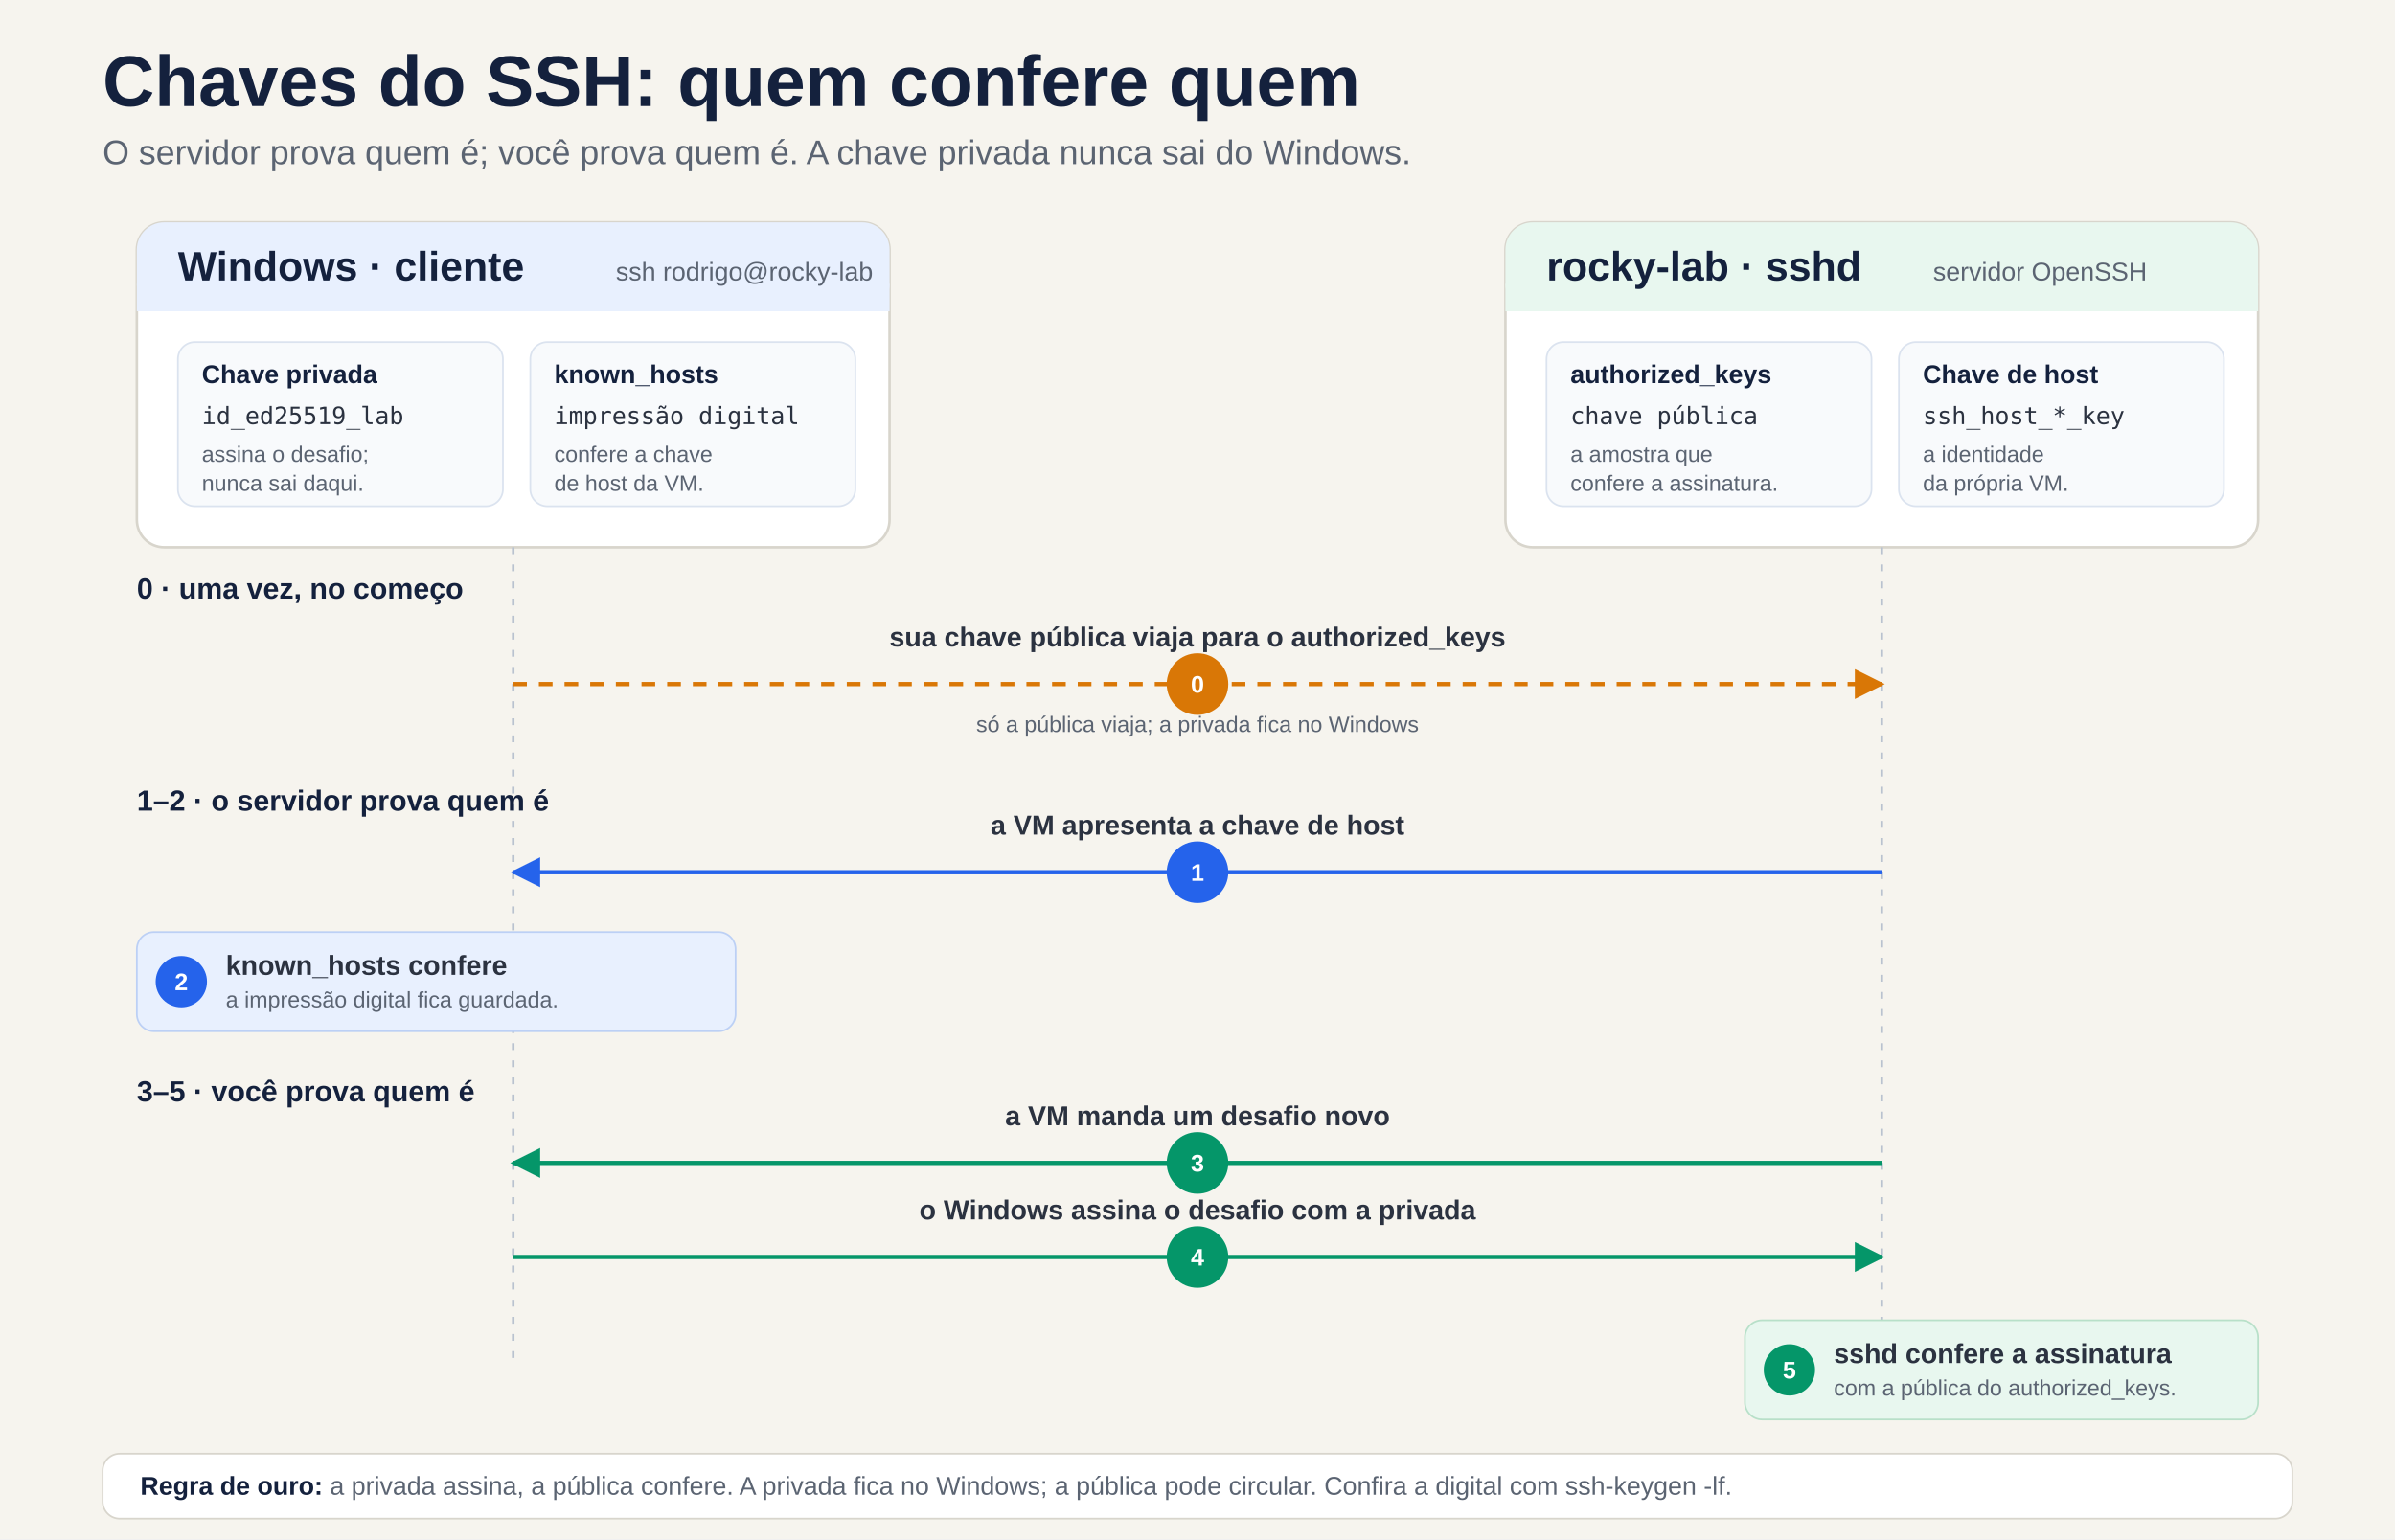
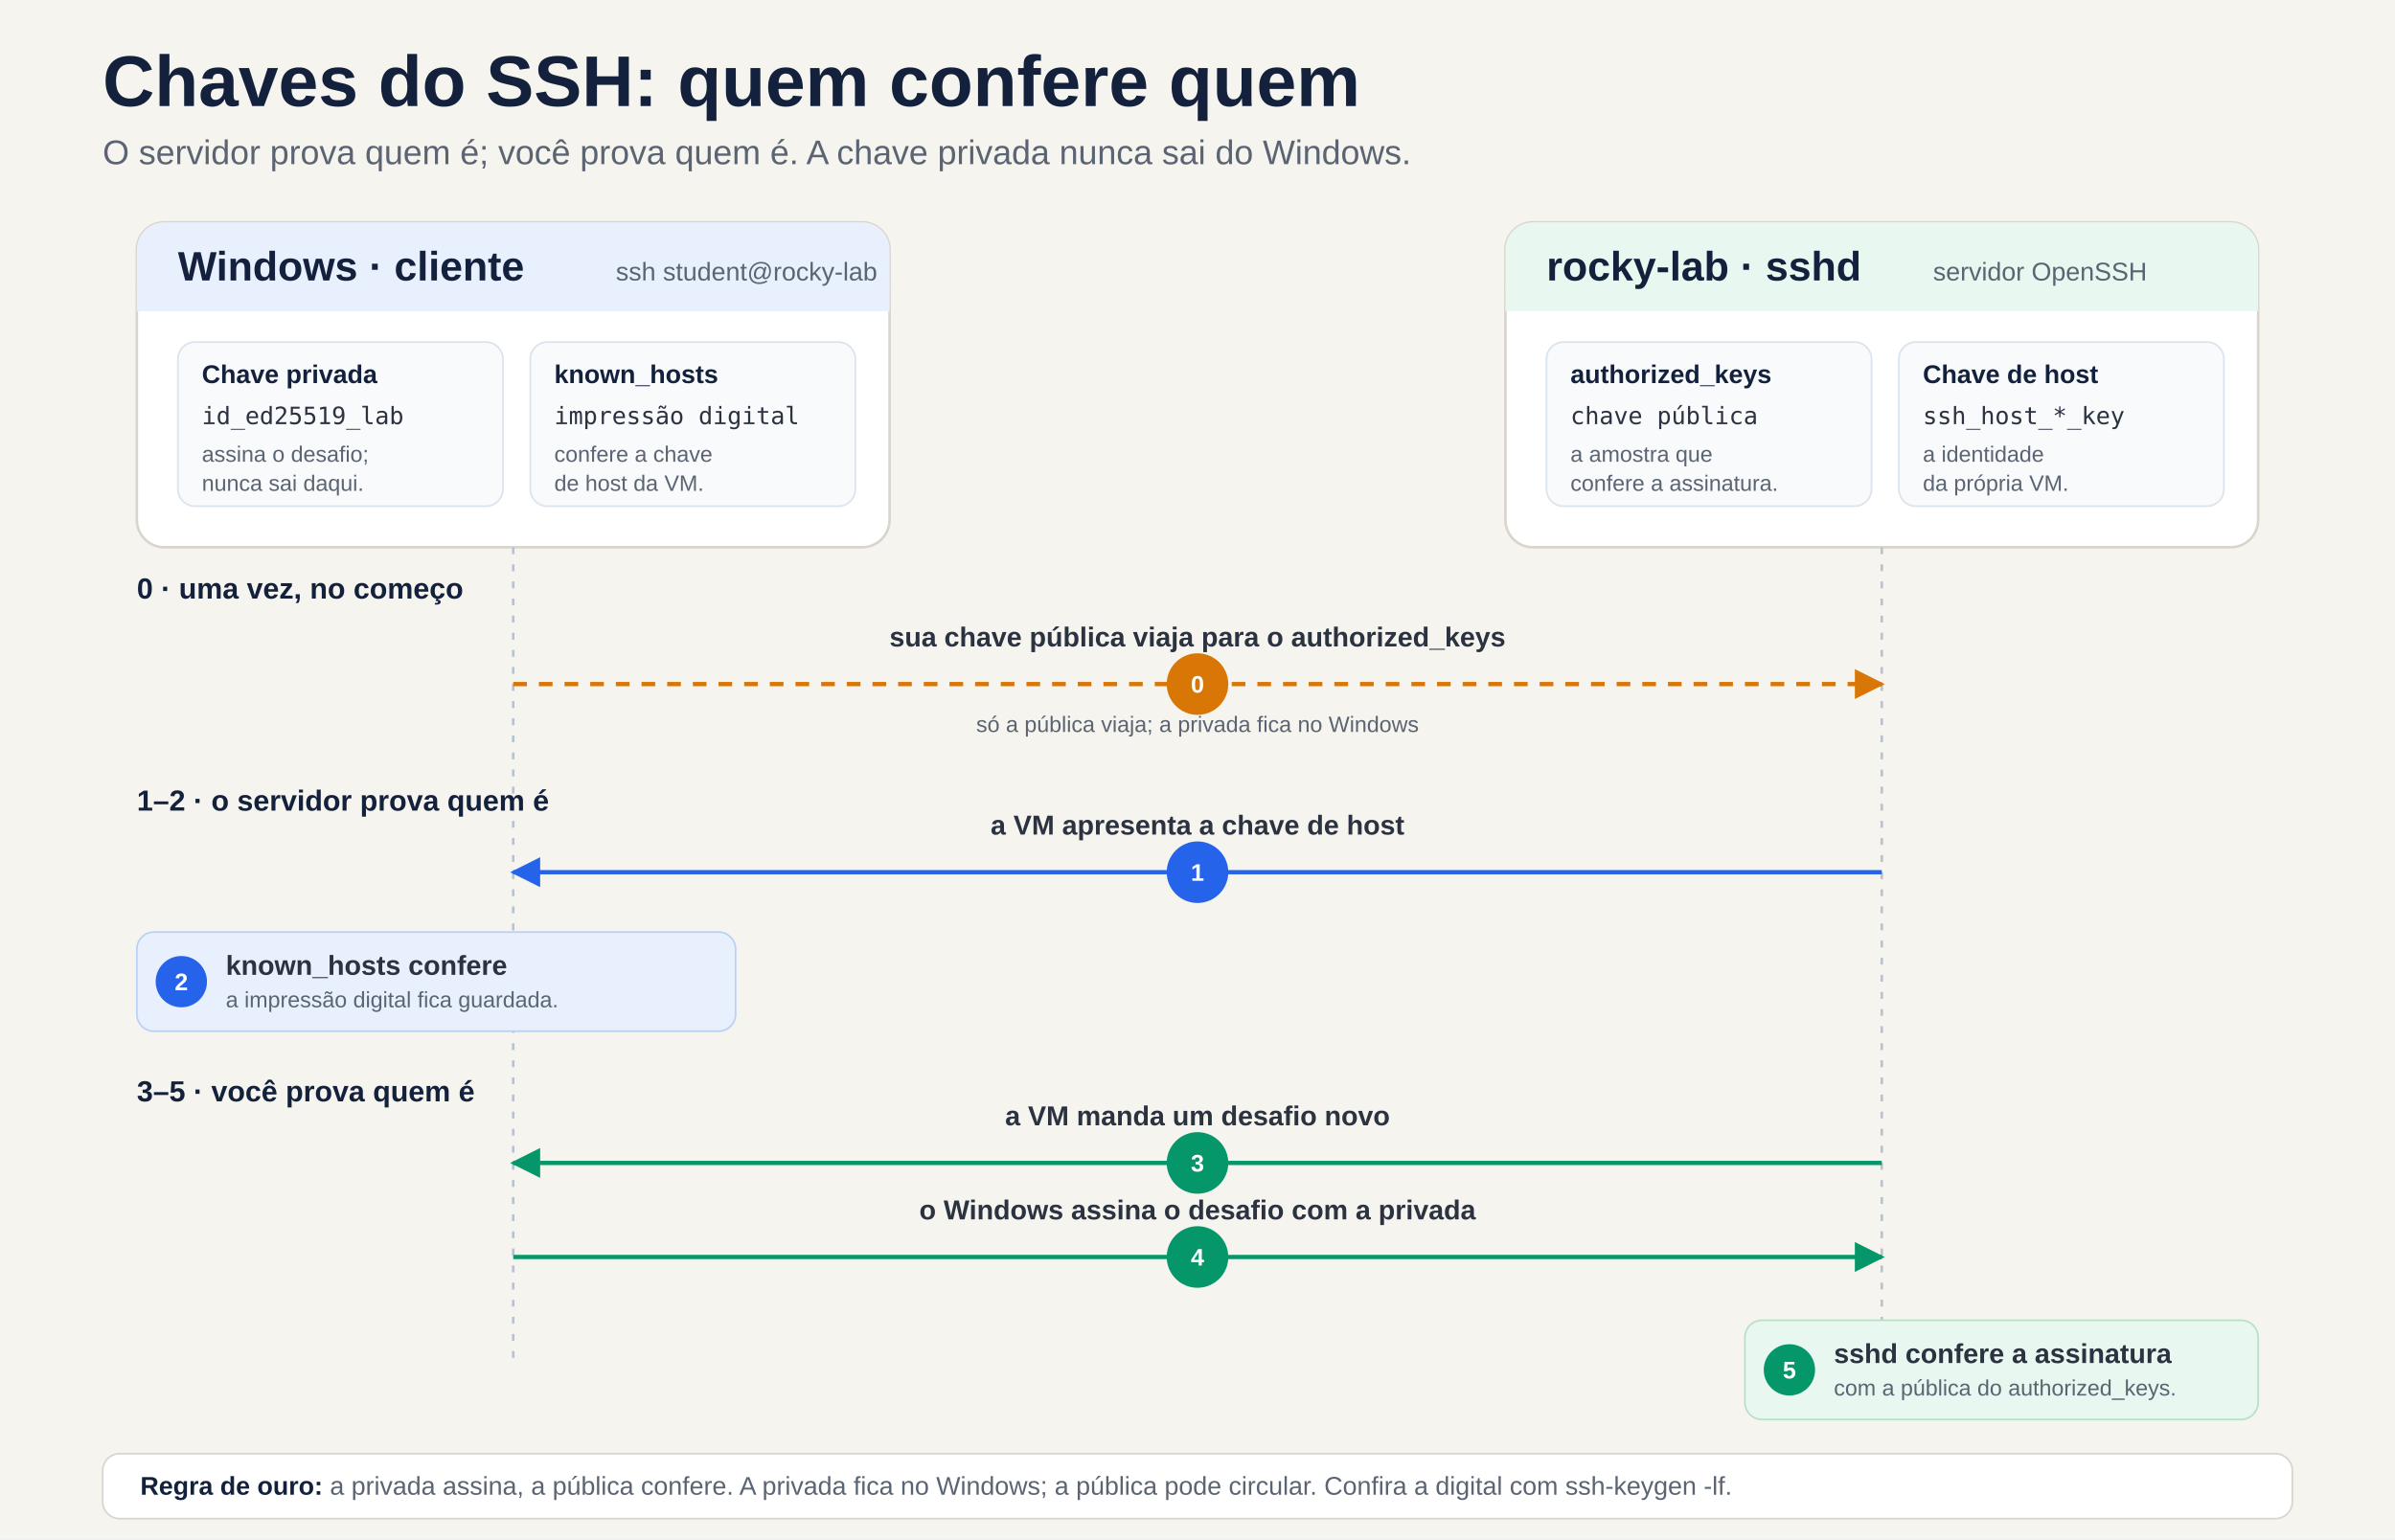
<svg xmlns="http://www.w3.org/2000/svg" width="1400" height="900" viewBox="0 0 1400 900" role="img" aria-labelledby="titulo desc">
  <style>
    .bg { fill: #f6f4ee; }
    .title { font-family: 'Segoe UI', Arial, sans-serif; font-size: 42px; font-weight: 700; fill: #14213d; }
    .subtitle { font-family: 'Segoe UI', Arial, sans-serif; font-size: 20px; fill: #5b6472; }
    .card { fill: #ffffff; stroke: #d8d5cc; stroke-width: 1.5; }
    .host-title { font-family: 'Segoe UI', Arial, sans-serif; font-size: 24px; font-weight: 700; fill: #14213d; }
    .host-sub { font-family: 'Segoe UI', Arial, sans-serif; font-size: 15px; fill: #5b6472; }
    .mini-title { font-family: 'Segoe UI', Arial, sans-serif; font-size: 15px; font-weight: 700; fill: #14213d; }
    .mono { font-family: 'Cascadia Code', Consolas, monospace; font-size: 14px; fill: #2b3240; }
    .small { font-family: 'Segoe UI', Arial, sans-serif; font-size: 13px; fill: #5b6472; }
    .step { font-family: 'Segoe UI', Arial, sans-serif; font-size: 16px; font-weight: 600; fill: #2b3240; }
    .section { font-family: 'Segoe UI', Arial, sans-serif; font-size: 17px; font-weight: 700; fill: #14213d; }
    .num { font-family: 'Segoe UI', Arial, sans-serif; font-size: 14px; font-weight: 700; fill: #ffffff; }
    .note { font-family: 'Segoe UI', Arial, sans-serif; font-size: 15px; fill: #5b6472; }
    .note-strong { font-family: 'Segoe UI', Arial, sans-serif; font-size: 15px; font-weight: 700; fill: #14213d; }
  </style>
  <defs>
    <marker id="azul" viewBox="0 0 10 10" refX="9" refY="5" markerWidth="7" markerHeight="7" orient="auto-start-reverse">
      <path d="M 0 0 L 10 5 L 0 10 z" fill="#2563eb" />
    </marker>
    <marker id="verde" viewBox="0 0 10 10" refX="9" refY="5" markerWidth="7" markerHeight="7" orient="auto-start-reverse">
      <path d="M 0 0 L 10 5 L 0 10 z" fill="#059669" />
    </marker>
    <marker id="ambar" viewBox="0 0 10 10" refX="9" refY="5" markerWidth="7" markerHeight="7" orient="auto-start-reverse">
      <path d="M 0 0 L 10 5 L 0 10 z" fill="#d97706" />
    </marker>
  </defs>
  <rect class="bg" x="0" y="0" width="1400" height="900" />
  <text class="title" x="60" y="62">Chaves do SSH: quem confere quem</text>
  <text class="subtitle" x="60" y="96">O servidor prova quem é; você prova quem é. A chave privada nunca sai do Windows.</text>
  <rect class="card" x="80" y="130" width="440" height="190" rx="16" />
  <rect x="80" y="130" width="440" height="52" rx="16" fill="#e8f0fe" />
  <rect x="80" y="166" width="440" height="16" fill="#e8f0fe" />
  <text class="host-title" x="104" y="164">Windows · cliente</text>
-   <text class="host-sub" x="360" y="164">ssh rodrigo@rocky-lab</text>
+   <text class="host-sub" x="360" y="164">ssh student@rocky-lab</text>
  <rect x="104" y="200" width="190" height="96" rx="10" fill="#f8fafc" stroke="#dbe3ef" />
  <text class="mini-title" x="118" y="224">Chave privada</text>
  <text class="mono" x="118" y="248">id_ed25519_lab</text>
  <text class="small" x="118" y="270">assina o desafio;</text>
  <text class="small" x="118" y="287">nunca sai daqui.</text>
  <rect x="310" y="200" width="190" height="96" rx="10" fill="#f8fafc" stroke="#dbe3ef" />
  <text class="mini-title" x="324" y="224">known_hosts</text>
  <text class="mono" x="324" y="248">impressão digital</text>
  <text class="small" x="324" y="270">confere a chave</text>
  <text class="small" x="324" y="287">de host da VM.</text>
  <rect class="card" x="880" y="130" width="440" height="190" rx="16" />
  <rect x="880" y="130" width="440" height="52" rx="16" fill="#e8f7ef" />
  <rect x="880" y="166" width="440" height="16" fill="#e8f7ef" />
  <text class="host-title" x="904" y="164">rocky-lab · sshd</text>
  <text class="host-sub" x="1130" y="164">servidor OpenSSH</text>
  <rect x="904" y="200" width="190" height="96" rx="10" fill="#f8fafc" stroke="#dbe3ef" />
  <text class="mini-title" x="918" y="224">authorized_keys</text>
  <text class="mono" x="918" y="248">chave pública</text>
  <text class="small" x="918" y="270">a amostra que</text>
  <text class="small" x="918" y="287">confere a assinatura.</text>
  <rect x="1110" y="200" width="190" height="96" rx="10" fill="#f8fafc" stroke="#dbe3ef" />
  <text class="mini-title" x="1124" y="224">Chave de host</text>
  <text class="mono" x="1124" y="248">ssh_host_*_key</text>
  <text class="small" x="1124" y="270">a identidade</text>
  <text class="small" x="1124" y="287">da própria VM.</text>
  <line x1="300" y1="320" x2="300" y2="800" stroke="#b9c2cf" stroke-width="1.5" stroke-dasharray="4 6" />
  <line x1="1100" y1="320" x2="1100" y2="800" stroke="#b9c2cf" stroke-width="1.5" stroke-dasharray="4 6" />
  <text class="section" x="80" y="350">0 · uma vez, no começo</text>
  <line x1="300" y1="400" x2="1100" y2="400" stroke="#d97706" stroke-width="2.5" stroke-dasharray="8 7" marker-end="url(#ambar)" />
  <circle cx="700" cy="400" r="18" fill="#d97706" />
  <text class="num" x="700" y="405" text-anchor="middle">0</text>
  <text class="step" x="700" y="378" text-anchor="middle">sua chave pública viaja para o authorized_keys</text>
  <text class="small" x="700" y="428" text-anchor="middle">só a pública viaja; a privada fica no Windows</text>
  <text class="section" x="80" y="474">1–2 · o servidor prova quem é</text>
  <line x1="1100" y1="510" x2="300" y2="510" stroke="#2563eb" stroke-width="2.5" marker-end="url(#azul)" />
  <circle cx="700" cy="510" r="18" fill="#2563eb" />
  <text class="num" x="700" y="515" text-anchor="middle">1</text>
  <text class="step" x="700" y="488" text-anchor="middle">a VM apresenta a chave de host</text>
  <rect x="80" y="545" width="350" height="58" rx="10" fill="#e8f0fe" stroke="#bcd0f5" />
  <circle cx="106" cy="574" r="15" fill="#2563eb" />
  <text class="num" x="106" y="579" text-anchor="middle">2</text>
  <text class="step" x="132" y="570">known_hosts confere</text>
  <text class="small" x="132" y="589">a impressão digital fica guardada.</text>
  <text class="section" x="80" y="644">3–5 · você prova quem é</text>
  <line x1="1100" y1="680" x2="300" y2="680" stroke="#059669" stroke-width="2.5" marker-end="url(#verde)" />
  <circle cx="700" cy="680" r="18" fill="#059669" />
  <text class="num" x="700" y="685" text-anchor="middle">3</text>
  <text class="step" x="700" y="658" text-anchor="middle">a VM manda um desafio novo</text>
  <line x1="300" y1="735" x2="1100" y2="735" stroke="#059669" stroke-width="2.5" marker-end="url(#verde)" />
  <circle cx="700" cy="735" r="18" fill="#059669" />
  <text class="num" x="700" y="740" text-anchor="middle">4</text>
  <text class="step" x="700" y="713" text-anchor="middle">o Windows assina o desafio com a privada</text>
  <rect x="1020" y="772" width="300" height="58" rx="10" fill="#e8f7ef" stroke="#b8e0c9" />
  <circle cx="1046" cy="801" r="15" fill="#059669" />
  <text class="num" x="1046" y="806" text-anchor="middle">5</text>
  <text class="step" x="1072" y="797">sshd confere a assinatura</text>
  <text class="small" x="1072" y="816">com a pública do authorized_keys.</text>
  <rect x="60" y="850" width="1280" height="38" rx="10" fill="#ffffff" stroke="#d8d5cc" />
  <text class="note" x="82" y="874">
    <tspan class="note-strong">Regra de ouro:</tspan> a privada assina, a pública confere. A privada fica no Windows; a pública pode circular. Confira a digital com ssh-keygen -lf.</text>
</svg>
